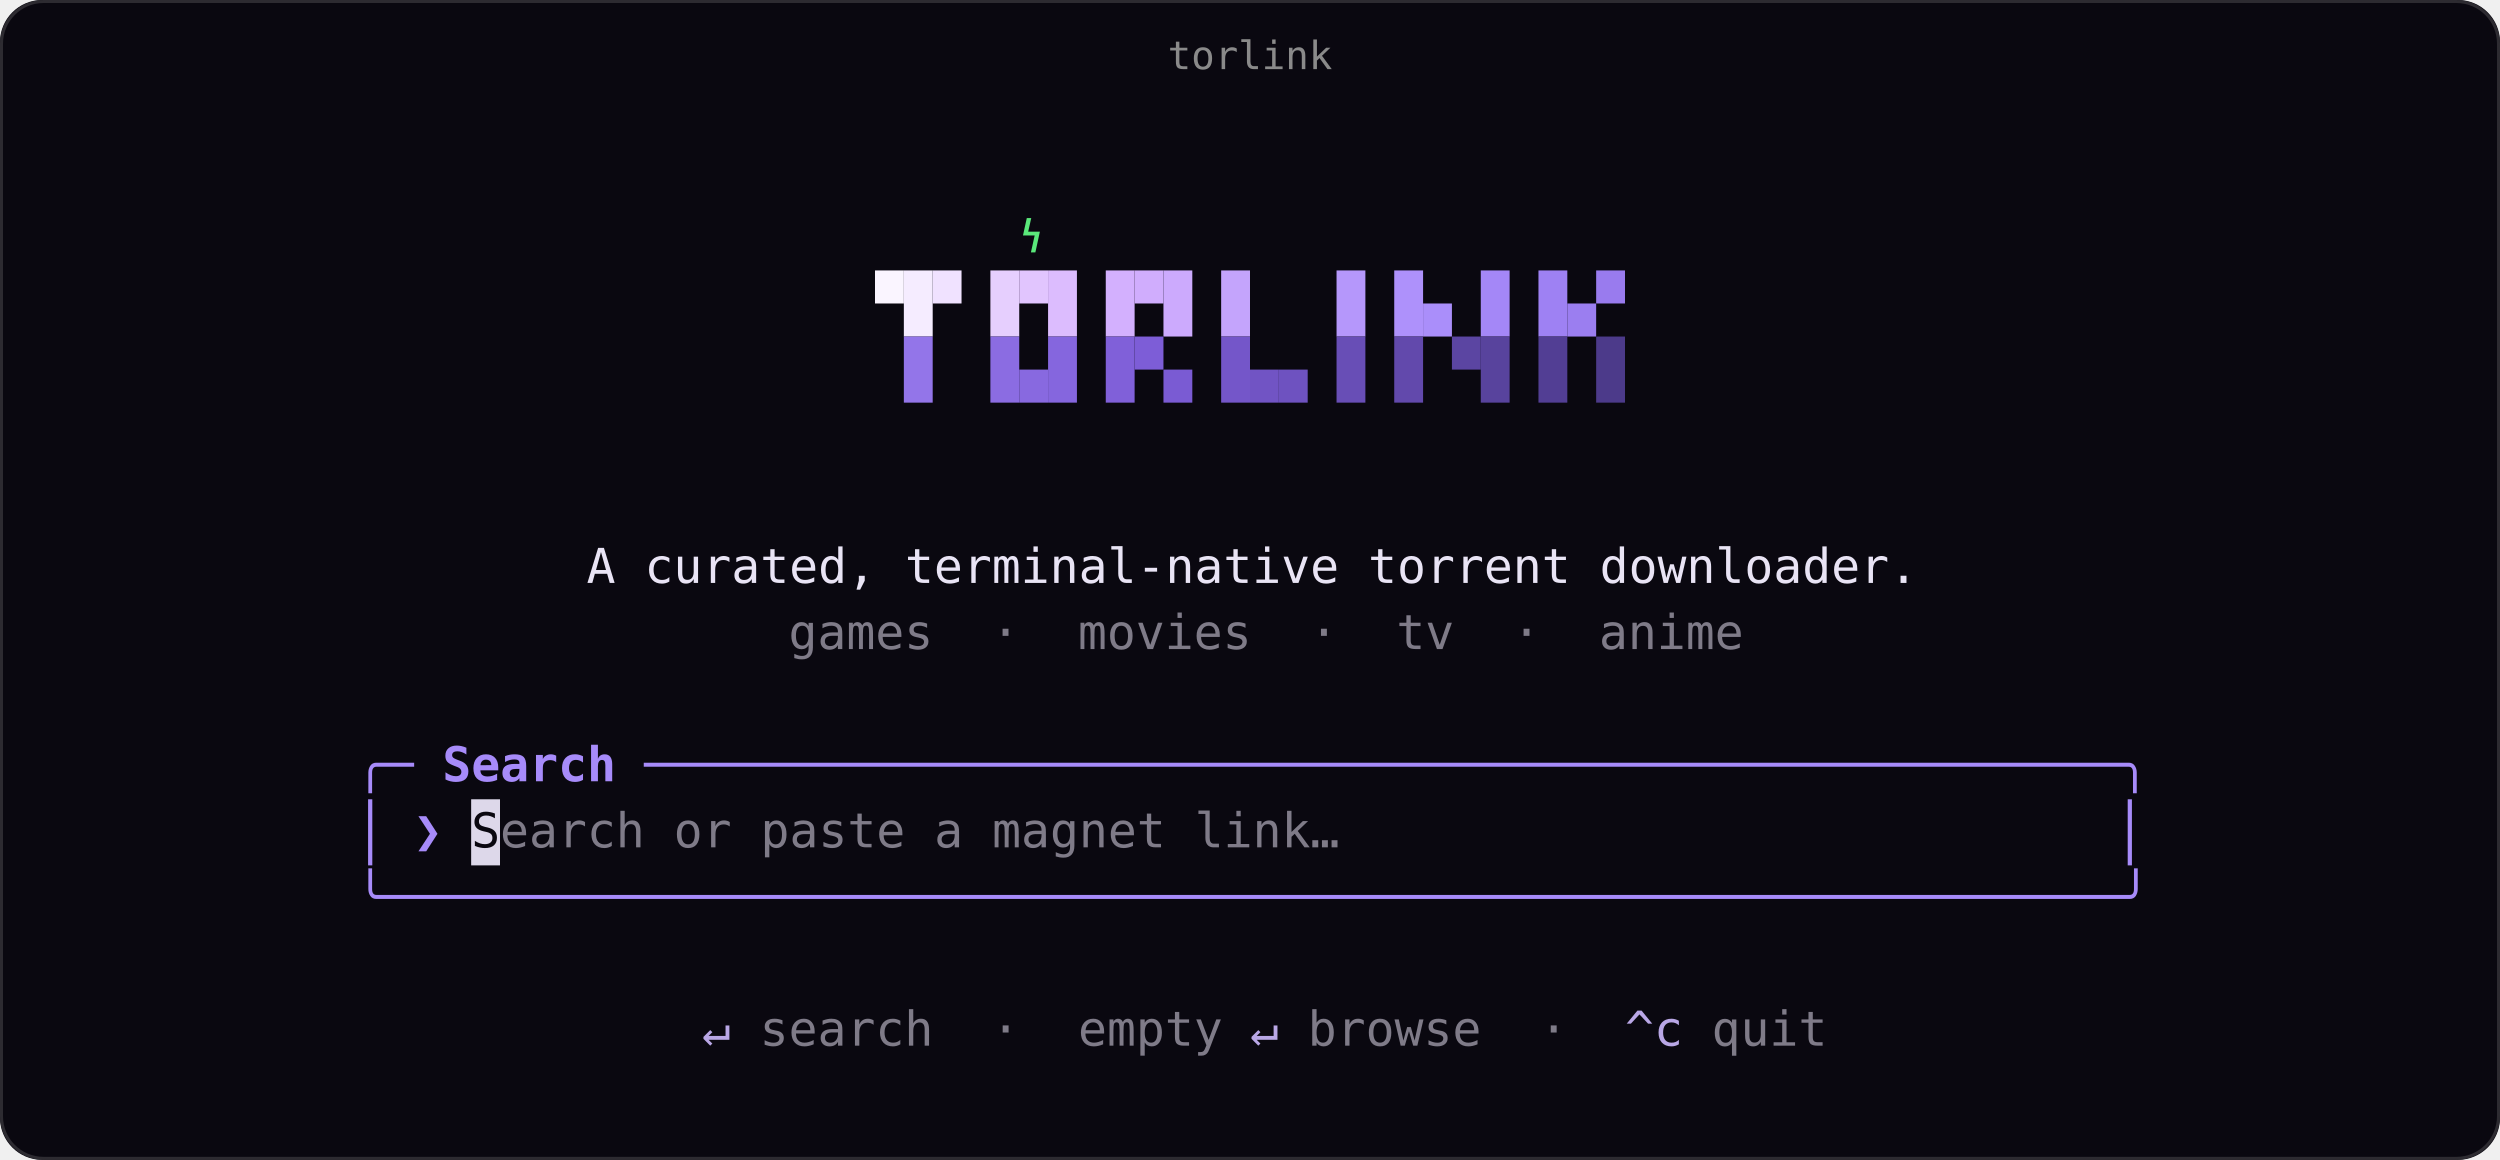
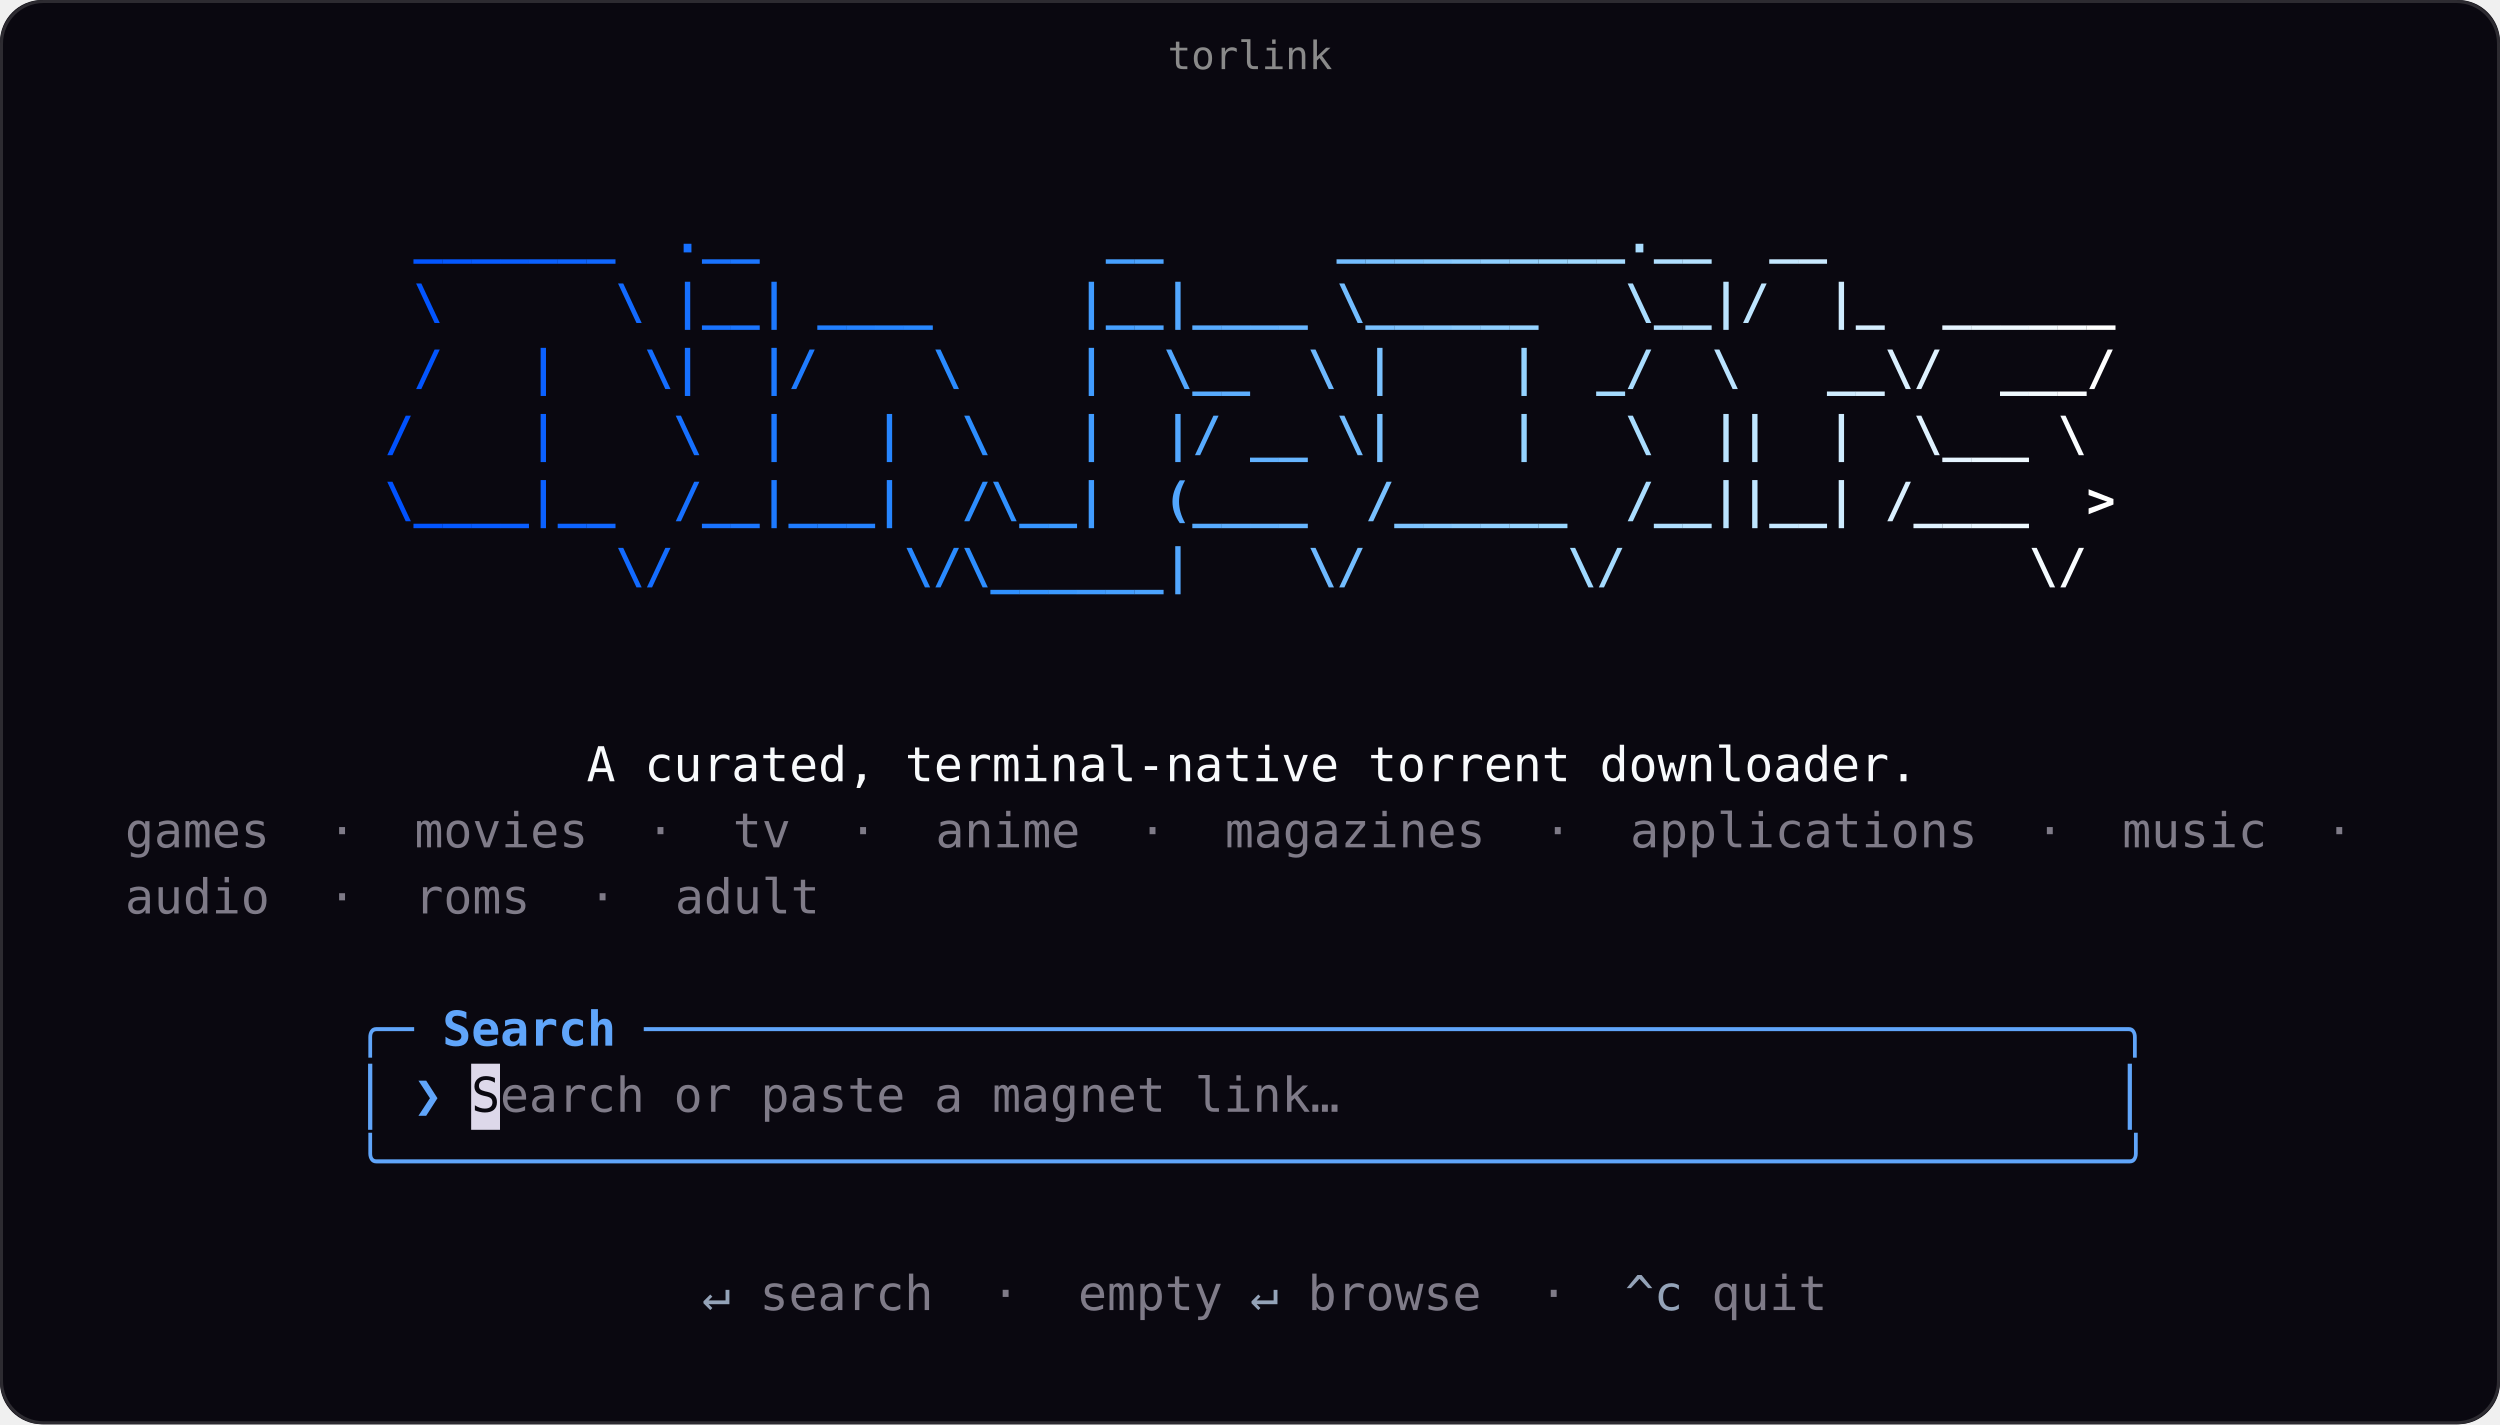
- <svg xmlns="http://www.w3.org/2000/svg" width="832" height="386" viewBox="0 0 832 386" style="max-width: 832px; width: 100%; height: auto;" role="img">
+ <svg xmlns="http://www.w3.org/2000/svg" width="832" height="474" viewBox="0 0 832 474" style="max-width: 832px; width: 100%; height: auto;" role="img">
  <rect width="100%" height="100%" rx="14" fill="#0a0810" />
-   <rect x="0.5" y="0.5" width="831" height="385" rx="14" fill="none" stroke="#2d2b31" stroke-width="1" />
+   <rect x="0.5" y="0.5" width="831" height="473" rx="14" fill="none" stroke="#2d2b31" stroke-width="1" />
  <text x="416" y="23" text-anchor="middle" font-family="ui-monospace, &quot;Cascadia Mono&quot;, &quot;SF Mono&quot;, Menlo, Consolas, &quot;DejaVu Sans Mono&quot;, monospace" font-size="13" fill="#8a8a8a">torlink</text>
  <g font-family="ui-monospace, &quot;Cascadia Mono&quot;, &quot;SF Mono&quot;, Menlo, Consolas, &quot;DejaVu Sans Mono&quot;, monospace" font-size="16" fill="#ddd8ea">
-     <text x="339.2" y="84" textLength="9.6" lengthAdjust="spacingAndGlyphs" xml:space="preserve" fill="#5ae87a" font-weight="600">𐓏</text>
-     <rect x="291.2" y="90" width="9.6" height="11" fill="#faf5ff" />
-     <rect x="300.8" y="90" width="9.6" height="22" fill="#f5ecff" />
-     <rect x="310.4" y="90" width="9.6" height="11" fill="#f0e2ff" />
-     <rect x="329.6" y="90" width="9.6" height="22" fill="#e6cffe" />
-     <rect x="339.2" y="90" width="9.6" height="11" fill="#e1c5fe" />
-     <rect x="348.8" y="90" width="9.6" height="22" fill="#dcbcfe" />
-     <rect x="368" y="90" width="9.6" height="22" fill="#d3b0fe" />
-     <rect x="377.6" y="90" width="9.6" height="11" fill="#d0adfd" />
-     <rect x="387.2" y="90" width="9.6" height="22" fill="#ccaafd" />
-     <rect x="406.4" y="90" width="9.6" height="22" fill="#c4a4fc" />
-     <rect x="444.8" y="90" width="9.6" height="22" fill="#b597fb" />
-     <rect x="464" y="90" width="9.6" height="22" fill="#ae91fb" />
-     <rect x="473.6" y="101" width="9.6" height="11" fill="#aa8efa" />
-     <rect x="492.8" y="90" width="9.6" height="22" fill="#a487f7" />
-     <rect x="512" y="90" width="9.6" height="22" fill="#9e81f3" />
-     <rect x="521.6" y="101" width="9.6" height="11" fill="#9b7ef0" />
-     <rect x="531.2" y="90" width="9.6" height="11" fill="#997bee" />
-     <rect x="300.8" y="112" width="9.6" height="22" fill="#9375e9" />
-     <rect x="329.6" y="112" width="9.6" height="22" fill="#8b6ce2" />
-     <rect x="339.2" y="123" width="9.6" height="11" fill="#8869e0" />
-     <rect x="348.8" y="112" width="9.6" height="22" fill="#8566de" />
-     <rect x="368" y="112" width="9.6" height="22" fill="#8060d9" />
-     <rect x="377.6" y="112" width="9.6" height="11" fill="#7d5dd7" />
-     <rect x="387.2" y="123" width="9.6" height="11" fill="#7a5bd3" />
-     <rect x="406.4" y="112" width="9.6" height="22" fill="#7456c9" />
-     <rect x="416" y="123" width="9.6" height="11" fill="#7154c4" />
-     <rect x="425.6" y="123" width="9.6" height="11" fill="#6e52c0" />
-     <rect x="444.8" y="112" width="9.6" height="22" fill="#684eb6" />
-     <rect x="464" y="112" width="9.6" height="22" fill="#6249ac" />
-     <rect x="483.2" y="112" width="9.6" height="11" fill="#5b45a2" />
-     <rect x="492.8" y="112" width="9.6" height="22" fill="#58439d" />
-     <rect x="512" y="112" width="9.6" height="22" fill="#523e94" />
-     <rect x="531.2" y="112" width="9.6" height="22" fill="#4c3a8a" />
-     <text x="195.2" y="194" textLength="441.6" lengthAdjust="spacingAndGlyphs" xml:space="preserve" fill="#e9e4f5">A curated, terminal-native torrent downloader.</text>
-     <text x="262.4" y="216" textLength="316.8" lengthAdjust="spacingAndGlyphs" xml:space="preserve" fill-opacity="0.55">games  ·  movies  ·  tv  ·  anime</text>
-     <text x="118.4" y="260" textLength="19.2" lengthAdjust="spacingAndGlyphs" xml:space="preserve" fill="#a78bfa">╭─</text>
-     <text x="147.2" y="260" textLength="57.6" lengthAdjust="spacingAndGlyphs" xml:space="preserve" fill="#a78bfa" font-weight="600">Search</text>
-     <text x="214.4" y="260" textLength="499.2" lengthAdjust="spacingAndGlyphs" xml:space="preserve" fill="#a78bfa">───────────────────────────────────────────────────╮</text>
-     <rect x="122.5" y="266" width="1.4" height="22" fill="#a78bfa" />
-     <text x="137.6" y="282" textLength="9.6" lengthAdjust="spacingAndGlyphs" xml:space="preserve" fill="#a78bfa">❯</text>
-     <rect x="156.8" y="266" width="9.6" height="22" fill="#ddd8ea" />
-     <text x="156.8" y="282" textLength="9.6" lengthAdjust="spacingAndGlyphs" xml:space="preserve" fill="#0a0810">S</text>
-     <text x="166.4" y="282" textLength="278.4" lengthAdjust="spacingAndGlyphs" xml:space="preserve" fill-opacity="0.55">earch or paste a magnet link…</text>
-     <rect x="708.1" y="266" width="1.4" height="22" fill="#a78bfa" />
-     <text x="118.4" y="304" textLength="595.2" lengthAdjust="spacingAndGlyphs" xml:space="preserve" fill="#a78bfa">╰────────────────────────────────────────────────────────────╯</text>
-     <text x="233.6" y="348" textLength="9.6" lengthAdjust="spacingAndGlyphs" xml:space="preserve" fill="#b9a7e6">↵</text>
-     <text x="252.8" y="348" textLength="153.6" lengthAdjust="spacingAndGlyphs" xml:space="preserve" fill-opacity="0.55">search  ·  empty</text>
-     <text x="416" y="348" textLength="9.6" lengthAdjust="spacingAndGlyphs" xml:space="preserve" fill="#b9a7e6">↵</text>
-     <text x="435.2" y="348" textLength="86.4" lengthAdjust="spacingAndGlyphs" xml:space="preserve" fill-opacity="0.55">browse  ·</text>
-     <text x="540.8" y="348" textLength="19.2" lengthAdjust="spacingAndGlyphs" xml:space="preserve" fill="#b9a7e6">^c</text>
-     <text x="569.6" y="348" textLength="38.4" lengthAdjust="spacingAndGlyphs" xml:space="preserve" fill-opacity="0.55">quit</text>
+     <text x="137.6" y="84" textLength="9.6" lengthAdjust="spacingAndGlyphs" xml:space="preserve" fill="#0255ff" font-weight="600">_</text>
+     <text x="147.2" y="84" textLength="9.6" lengthAdjust="spacingAndGlyphs" xml:space="preserve" fill="#0458ff" font-weight="600">_</text>
+     <text x="156.8" y="84" textLength="9.6" lengthAdjust="spacingAndGlyphs" xml:space="preserve" fill="#075bff" font-weight="600">_</text>
+     <text x="166.4" y="84" textLength="9.6" lengthAdjust="spacingAndGlyphs" xml:space="preserve" fill="#095eff" font-weight="600">_</text>
+     <text x="176" y="84" textLength="9.6" lengthAdjust="spacingAndGlyphs" xml:space="preserve" fill="#0b61ff" font-weight="600">_</text>
+     <text x="185.6" y="84" textLength="9.6" lengthAdjust="spacingAndGlyphs" xml:space="preserve" fill="#0d64ff" font-weight="600">_</text>
+     <text x="195.2" y="84" textLength="9.6" lengthAdjust="spacingAndGlyphs" xml:space="preserve" fill="#1067ff" font-weight="600">_</text>
+     <text x="224" y="84" textLength="9.6" lengthAdjust="spacingAndGlyphs" xml:space="preserve" fill="#1670ff" font-weight="600">.</text>
+     <text x="233.6" y="84" textLength="9.6" lengthAdjust="spacingAndGlyphs" xml:space="preserve" fill="#1973ff" font-weight="600">_</text>
+     <text x="243.2" y="84" textLength="9.6" lengthAdjust="spacingAndGlyphs" xml:space="preserve" fill="#1b76ff" font-weight="600">_</text>
+     <text x="368" y="84" textLength="9.6" lengthAdjust="spacingAndGlyphs" xml:space="preserve" fill="#46a0ff" font-weight="600">_</text>
+     <text x="377.6" y="84" textLength="9.6" lengthAdjust="spacingAndGlyphs" xml:space="preserve" fill="#4ca4ff" font-weight="600">_</text>
+     <text x="444.8" y="84" textLength="9.6" lengthAdjust="spacingAndGlyphs" xml:space="preserve" fill="#73bdff" font-weight="600">_</text>
+     <text x="454.4" y="84" textLength="9.6" lengthAdjust="spacingAndGlyphs" xml:space="preserve" fill="#79c1ff" font-weight="600">_</text>
+     <text x="464" y="84" textLength="9.6" lengthAdjust="spacingAndGlyphs" xml:space="preserve" fill="#7ec4ff" font-weight="600">_</text>
+     <text x="473.6" y="84" textLength="9.6" lengthAdjust="spacingAndGlyphs" xml:space="preserve" fill="#84c8ff" font-weight="600">_</text>
+     <text x="483.2" y="84" textLength="9.6" lengthAdjust="spacingAndGlyphs" xml:space="preserve" fill="#8accff" font-weight="600">_</text>
+     <text x="492.8" y="84" textLength="9.6" lengthAdjust="spacingAndGlyphs" xml:space="preserve" fill="#8fcfff" font-weight="600">_</text>
+     <text x="502.4" y="84" textLength="9.6" lengthAdjust="spacingAndGlyphs" xml:space="preserve" fill="#95d3ff" font-weight="600">_</text>
+     <text x="512" y="84" textLength="9.6" lengthAdjust="spacingAndGlyphs" xml:space="preserve" fill="#9ad7ff" font-weight="600">_</text>
+     <text x="521.6" y="84" textLength="9.6" lengthAdjust="spacingAndGlyphs" xml:space="preserve" fill="#a0d9ff" font-weight="600">_</text>
+     <text x="531.2" y="84" textLength="9.6" lengthAdjust="spacingAndGlyphs" xml:space="preserve" fill="#a5dbff" font-weight="600">_</text>
+     <text x="540.8" y="84" textLength="9.6" lengthAdjust="spacingAndGlyphs" xml:space="preserve" fill="#aaddff" font-weight="600">.</text>
+     <text x="550.4" y="84" textLength="9.6" lengthAdjust="spacingAndGlyphs" xml:space="preserve" fill="#b0dfff" font-weight="600">_</text>
+     <text x="560" y="84" textLength="9.6" lengthAdjust="spacingAndGlyphs" xml:space="preserve" fill="#b5e1ff" font-weight="600">_</text>
+     <text x="588.8" y="84" textLength="9.6" lengthAdjust="spacingAndGlyphs" xml:space="preserve" fill="#c5e8ff" font-weight="600">_</text>
+     <text x="598.4" y="84" textLength="9.6" lengthAdjust="spacingAndGlyphs" xml:space="preserve" fill="#caeaff" font-weight="600">_</text>
+     <text x="137.6" y="106" textLength="9.6" lengthAdjust="spacingAndGlyphs" xml:space="preserve" fill="#0255ff" font-weight="600">\</text>
+     <text x="204.8" y="106" textLength="9.6" lengthAdjust="spacingAndGlyphs" xml:space="preserve" fill="#126aff" font-weight="600">\</text>
+     <text x="224" y="106" textLength="9.6" lengthAdjust="spacingAndGlyphs" xml:space="preserve" fill="#1670ff" font-weight="600">|</text>
+     <text x="233.6" y="106" textLength="9.6" lengthAdjust="spacingAndGlyphs" xml:space="preserve" fill="#1973ff" font-weight="600">_</text>
+     <text x="243.2" y="106" textLength="9.6" lengthAdjust="spacingAndGlyphs" xml:space="preserve" fill="#1b76ff" font-weight="600">_</text>
+     <text x="252.8" y="106" textLength="9.6" lengthAdjust="spacingAndGlyphs" xml:space="preserve" fill="#1d79ff" font-weight="600">|</text>
+     <text x="272" y="106" textLength="9.6" lengthAdjust="spacingAndGlyphs" xml:space="preserve" fill="#217fff" font-weight="600">_</text>
+     <text x="281.6" y="106" textLength="9.6" lengthAdjust="spacingAndGlyphs" xml:space="preserve" fill="#2482ff" font-weight="600">_</text>
+     <text x="291.2" y="106" textLength="9.6" lengthAdjust="spacingAndGlyphs" xml:space="preserve" fill="#2685ff" font-weight="600">_</text>
+     <text x="300.8" y="106" textLength="9.6" lengthAdjust="spacingAndGlyphs" xml:space="preserve" fill="#2888ff" font-weight="600">_</text>
+     <text x="358.4" y="106" textLength="9.6" lengthAdjust="spacingAndGlyphs" xml:space="preserve" fill="#419cff" font-weight="600">|</text>
+     <text x="368" y="106" textLength="9.6" lengthAdjust="spacingAndGlyphs" xml:space="preserve" fill="#46a0ff" font-weight="600">_</text>
+     <text x="377.6" y="106" textLength="9.6" lengthAdjust="spacingAndGlyphs" xml:space="preserve" fill="#4ca4ff" font-weight="600">_</text>
+     <text x="387.2" y="106" textLength="9.6" lengthAdjust="spacingAndGlyphs" xml:space="preserve" fill="#52a7ff" font-weight="600">|</text>
+     <text x="396.8" y="106" textLength="9.6" lengthAdjust="spacingAndGlyphs" xml:space="preserve" fill="#57abff" font-weight="600">_</text>
+     <text x="406.4" y="106" textLength="9.6" lengthAdjust="spacingAndGlyphs" xml:space="preserve" fill="#5daeff" font-weight="600">_</text>
+     <text x="416" y="106" textLength="9.6" lengthAdjust="spacingAndGlyphs" xml:space="preserve" fill="#62b2ff" font-weight="600">_</text>
+     <text x="425.6" y="106" textLength="9.6" lengthAdjust="spacingAndGlyphs" xml:space="preserve" fill="#68b6ff" font-weight="600">_</text>
+     <text x="444.8" y="106" textLength="9.6" lengthAdjust="spacingAndGlyphs" xml:space="preserve" fill="#73bdff" font-weight="600">\</text>
+     <text x="454.4" y="106" textLength="9.6" lengthAdjust="spacingAndGlyphs" xml:space="preserve" fill="#79c1ff" font-weight="600">_</text>
+     <text x="464" y="106" textLength="9.6" lengthAdjust="spacingAndGlyphs" xml:space="preserve" fill="#7ec4ff" font-weight="600">_</text>
+     <text x="473.6" y="106" textLength="9.6" lengthAdjust="spacingAndGlyphs" xml:space="preserve" fill="#84c8ff" font-weight="600">_</text>
+     <text x="483.2" y="106" textLength="9.6" lengthAdjust="spacingAndGlyphs" xml:space="preserve" fill="#8accff" font-weight="600">_</text>
+     <text x="492.8" y="106" textLength="9.6" lengthAdjust="spacingAndGlyphs" xml:space="preserve" fill="#8fcfff" font-weight="600">_</text>
+     <text x="502.4" y="106" textLength="9.6" lengthAdjust="spacingAndGlyphs" xml:space="preserve" fill="#95d3ff" font-weight="600">_</text>
+     <text x="540.8" y="106" textLength="9.6" lengthAdjust="spacingAndGlyphs" xml:space="preserve" fill="#aaddff" font-weight="600">\</text>
+     <text x="550.4" y="106" textLength="9.6" lengthAdjust="spacingAndGlyphs" xml:space="preserve" fill="#b0dfff" font-weight="600">_</text>
+     <text x="560" y="106" textLength="9.6" lengthAdjust="spacingAndGlyphs" xml:space="preserve" fill="#b5e1ff" font-weight="600">_</text>
+     <text x="569.6" y="106" textLength="9.6" lengthAdjust="spacingAndGlyphs" xml:space="preserve" fill="#bae3ff" font-weight="600">|</text>
+     <text x="579.2" y="106" textLength="9.6" lengthAdjust="spacingAndGlyphs" xml:space="preserve" fill="#bfe6ff" font-weight="600">/</text>
+     <text x="608" y="106" textLength="9.6" lengthAdjust="spacingAndGlyphs" xml:space="preserve" fill="#cfecff" font-weight="600">|</text>
+     <text x="617.6" y="106" textLength="9.6" lengthAdjust="spacingAndGlyphs" xml:space="preserve" fill="#d5eeff" font-weight="600">_</text>
+     <text x="646.4" y="106" textLength="9.6" lengthAdjust="spacingAndGlyphs" xml:space="preserve" fill="#e5f4ff" font-weight="600">_</text>
+     <text x="656" y="106" textLength="9.6" lengthAdjust="spacingAndGlyphs" xml:space="preserve" fill="#eaf7ff" font-weight="600">_</text>
+     <text x="665.6" y="106" textLength="9.6" lengthAdjust="spacingAndGlyphs" xml:space="preserve" fill="#eff9ff" font-weight="600">_</text>
+     <text x="675.2" y="106" textLength="9.6" lengthAdjust="spacingAndGlyphs" xml:space="preserve" fill="#f4fbff" font-weight="600">_</text>
+     <text x="684.8" y="106" textLength="9.6" lengthAdjust="spacingAndGlyphs" xml:space="preserve" fill="#fafdff" font-weight="600">_</text>
+     <text x="694.4" y="106" textLength="9.6" lengthAdjust="spacingAndGlyphs" xml:space="preserve" fill="#ffffff" font-weight="600">_</text>
+     <text x="137.6" y="128" textLength="9.6" lengthAdjust="spacingAndGlyphs" xml:space="preserve" fill="#0255ff" font-weight="600">/</text>
+     <text x="176" y="128" textLength="9.6" lengthAdjust="spacingAndGlyphs" xml:space="preserve" fill="#0b61ff" font-weight="600">|</text>
+     <text x="214.4" y="128" textLength="9.6" lengthAdjust="spacingAndGlyphs" xml:space="preserve" fill="#146dff" font-weight="600">\</text>
+     <text x="224" y="128" textLength="9.6" lengthAdjust="spacingAndGlyphs" xml:space="preserve" fill="#1670ff" font-weight="600">|</text>
+     <text x="252.8" y="128" textLength="9.6" lengthAdjust="spacingAndGlyphs" xml:space="preserve" fill="#1d79ff" font-weight="600">|</text>
+     <text x="262.4" y="128" textLength="9.6" lengthAdjust="spacingAndGlyphs" xml:space="preserve" fill="#1f7cff" font-weight="600">/</text>
+     <text x="310.4" y="128" textLength="9.6" lengthAdjust="spacingAndGlyphs" xml:space="preserve" fill="#2a8bff" font-weight="600">\</text>
+     <text x="358.4" y="128" textLength="9.6" lengthAdjust="spacingAndGlyphs" xml:space="preserve" fill="#419cff" font-weight="600">|</text>
+     <text x="387.2" y="128" textLength="9.6" lengthAdjust="spacingAndGlyphs" xml:space="preserve" fill="#52a7ff" font-weight="600">\</text>
+     <text x="396.8" y="128" textLength="9.6" lengthAdjust="spacingAndGlyphs" xml:space="preserve" fill="#57abff" font-weight="600">_</text>
+     <text x="406.4" y="128" textLength="9.6" lengthAdjust="spacingAndGlyphs" xml:space="preserve" fill="#5daeff" font-weight="600">_</text>
+     <text x="435.2" y="128" textLength="9.6" lengthAdjust="spacingAndGlyphs" xml:space="preserve" fill="#6eb9ff" font-weight="600">\</text>
+     <text x="454.4" y="128" textLength="9.6" lengthAdjust="spacingAndGlyphs" xml:space="preserve" fill="#79c1ff" font-weight="600">|</text>
+     <text x="502.4" y="128" textLength="9.6" lengthAdjust="spacingAndGlyphs" xml:space="preserve" fill="#95d3ff" font-weight="600">|</text>
+     <text x="531.2" y="128" textLength="9.6" lengthAdjust="spacingAndGlyphs" xml:space="preserve" fill="#a5dbff" font-weight="600">_</text>
+     <text x="540.8" y="128" textLength="9.6" lengthAdjust="spacingAndGlyphs" xml:space="preserve" fill="#aaddff" font-weight="600">/</text>
+     <text x="569.6" y="128" textLength="9.6" lengthAdjust="spacingAndGlyphs" xml:space="preserve" fill="#bae3ff" font-weight="600">\</text>
+     <text x="608" y="128" textLength="9.6" lengthAdjust="spacingAndGlyphs" xml:space="preserve" fill="#cfecff" font-weight="600">_</text>
+     <text x="617.6" y="128" textLength="9.6" lengthAdjust="spacingAndGlyphs" xml:space="preserve" fill="#d5eeff" font-weight="600">_</text>
+     <text x="627.2" y="128" textLength="9.6" lengthAdjust="spacingAndGlyphs" xml:space="preserve" fill="#daf0ff" font-weight="600">\</text>
+     <text x="636.8" y="128" textLength="9.6" lengthAdjust="spacingAndGlyphs" xml:space="preserve" fill="#dff2ff" font-weight="600">/</text>
+     <text x="665.6" y="128" textLength="9.6" lengthAdjust="spacingAndGlyphs" xml:space="preserve" fill="#eff9ff" font-weight="600">_</text>
+     <text x="675.2" y="128" textLength="9.6" lengthAdjust="spacingAndGlyphs" xml:space="preserve" fill="#f4fbff" font-weight="600">_</text>
+     <text x="684.8" y="128" textLength="9.6" lengthAdjust="spacingAndGlyphs" xml:space="preserve" fill="#fafdff" font-weight="600">_</text>
+     <text x="694.4" y="128" textLength="9.6" lengthAdjust="spacingAndGlyphs" xml:space="preserve" fill="#ffffff" font-weight="600">/</text>
+     <text x="128" y="150" textLength="9.6" lengthAdjust="spacingAndGlyphs" xml:space="preserve" fill="#0052ff" font-weight="600">/</text>
+     <text x="176" y="150" textLength="9.6" lengthAdjust="spacingAndGlyphs" xml:space="preserve" fill="#0b61ff" font-weight="600">|</text>
+     <text x="224" y="150" textLength="9.6" lengthAdjust="spacingAndGlyphs" xml:space="preserve" fill="#1670ff" font-weight="600">\</text>
+     <text x="252.8" y="150" textLength="9.6" lengthAdjust="spacingAndGlyphs" xml:space="preserve" fill="#1d79ff" font-weight="600">|</text>
+     <text x="291.2" y="150" textLength="9.6" lengthAdjust="spacingAndGlyphs" xml:space="preserve" fill="#2685ff" font-weight="600">|</text>
+     <text x="320" y="150" textLength="9.6" lengthAdjust="spacingAndGlyphs" xml:space="preserve" fill="#2d8eff" font-weight="600">\</text>
+     <text x="358.4" y="150" textLength="9.6" lengthAdjust="spacingAndGlyphs" xml:space="preserve" fill="#419cff" font-weight="600">|</text>
+     <text x="387.2" y="150" textLength="9.6" lengthAdjust="spacingAndGlyphs" xml:space="preserve" fill="#52a7ff" font-weight="600">|</text>
+     <text x="396.8" y="150" textLength="9.6" lengthAdjust="spacingAndGlyphs" xml:space="preserve" fill="#57abff" font-weight="600">/</text>
+     <text x="416" y="150" textLength="9.6" lengthAdjust="spacingAndGlyphs" xml:space="preserve" fill="#62b2ff" font-weight="600">_</text>
+     <text x="425.6" y="150" textLength="9.6" lengthAdjust="spacingAndGlyphs" xml:space="preserve" fill="#68b6ff" font-weight="600">_</text>
+     <text x="444.8" y="150" textLength="9.6" lengthAdjust="spacingAndGlyphs" xml:space="preserve" fill="#73bdff" font-weight="600">\</text>
+     <text x="454.4" y="150" textLength="9.6" lengthAdjust="spacingAndGlyphs" xml:space="preserve" fill="#79c1ff" font-weight="600">|</text>
+     <text x="502.4" y="150" textLength="9.6" lengthAdjust="spacingAndGlyphs" xml:space="preserve" fill="#95d3ff" font-weight="600">|</text>
+     <text x="540.8" y="150" textLength="9.6" lengthAdjust="spacingAndGlyphs" xml:space="preserve" fill="#aaddff" font-weight="600">\</text>
+     <text x="569.6" y="150" textLength="9.6" lengthAdjust="spacingAndGlyphs" xml:space="preserve" fill="#bae3ff" font-weight="600">|</text>
+     <text x="579.2" y="150" textLength="9.6" lengthAdjust="spacingAndGlyphs" xml:space="preserve" fill="#bfe6ff" font-weight="600">|</text>
+     <text x="608" y="150" textLength="9.6" lengthAdjust="spacingAndGlyphs" xml:space="preserve" fill="#cfecff" font-weight="600">|</text>
+     <text x="636.8" y="150" textLength="9.6" lengthAdjust="spacingAndGlyphs" xml:space="preserve" fill="#dff2ff" font-weight="600">\</text>
+     <text x="646.4" y="150" textLength="9.6" lengthAdjust="spacingAndGlyphs" xml:space="preserve" fill="#e5f4ff" font-weight="600">_</text>
+     <text x="656" y="150" textLength="9.6" lengthAdjust="spacingAndGlyphs" xml:space="preserve" fill="#eaf7ff" font-weight="600">_</text>
+     <text x="665.6" y="150" textLength="9.6" lengthAdjust="spacingAndGlyphs" xml:space="preserve" fill="#eff9ff" font-weight="600">_</text>
+     <text x="684.8" y="150" textLength="9.6" lengthAdjust="spacingAndGlyphs" xml:space="preserve" fill="#fafdff" font-weight="600">\</text>
+     <text x="128" y="172" textLength="9.6" lengthAdjust="spacingAndGlyphs" xml:space="preserve" fill="#0052ff" font-weight="600">\</text>
+     <text x="137.6" y="172" textLength="9.6" lengthAdjust="spacingAndGlyphs" xml:space="preserve" fill="#0255ff" font-weight="600">_</text>
+     <text x="147.2" y="172" textLength="9.6" lengthAdjust="spacingAndGlyphs" xml:space="preserve" fill="#0458ff" font-weight="600">_</text>
+     <text x="156.8" y="172" textLength="9.6" lengthAdjust="spacingAndGlyphs" xml:space="preserve" fill="#075bff" font-weight="600">_</text>
+     <text x="166.4" y="172" textLength="9.6" lengthAdjust="spacingAndGlyphs" xml:space="preserve" fill="#095eff" font-weight="600">_</text>
+     <text x="176" y="172" textLength="9.6" lengthAdjust="spacingAndGlyphs" xml:space="preserve" fill="#0b61ff" font-weight="600">|</text>
+     <text x="185.6" y="172" textLength="9.6" lengthAdjust="spacingAndGlyphs" xml:space="preserve" fill="#0d64ff" font-weight="600">_</text>
+     <text x="195.2" y="172" textLength="9.6" lengthAdjust="spacingAndGlyphs" xml:space="preserve" fill="#1067ff" font-weight="600">_</text>
+     <text x="224" y="172" textLength="9.6" lengthAdjust="spacingAndGlyphs" xml:space="preserve" fill="#1670ff" font-weight="600">/</text>
+     <text x="233.6" y="172" textLength="9.6" lengthAdjust="spacingAndGlyphs" xml:space="preserve" fill="#1973ff" font-weight="600">_</text>
+     <text x="243.2" y="172" textLength="9.6" lengthAdjust="spacingAndGlyphs" xml:space="preserve" fill="#1b76ff" font-weight="600">_</text>
+     <text x="252.8" y="172" textLength="9.6" lengthAdjust="spacingAndGlyphs" xml:space="preserve" fill="#1d79ff" font-weight="600">|</text>
+     <text x="262.4" y="172" textLength="9.6" lengthAdjust="spacingAndGlyphs" xml:space="preserve" fill="#1f7cff" font-weight="600">_</text>
+     <text x="272" y="172" textLength="9.6" lengthAdjust="spacingAndGlyphs" xml:space="preserve" fill="#217fff" font-weight="600">_</text>
+     <text x="281.6" y="172" textLength="9.6" lengthAdjust="spacingAndGlyphs" xml:space="preserve" fill="#2482ff" font-weight="600">_</text>
+     <text x="291.2" y="172" textLength="9.6" lengthAdjust="spacingAndGlyphs" xml:space="preserve" fill="#2685ff" font-weight="600">|</text>
+     <text x="320" y="172" textLength="9.6" lengthAdjust="spacingAndGlyphs" xml:space="preserve" fill="#2d8eff" font-weight="600">/</text>
+     <text x="329.6" y="172" textLength="9.6" lengthAdjust="spacingAndGlyphs" xml:space="preserve" fill="#3091ff" font-weight="600">\</text>
+     <text x="339.2" y="172" textLength="9.6" lengthAdjust="spacingAndGlyphs" xml:space="preserve" fill="#3695ff" font-weight="600">_</text>
+     <text x="348.8" y="172" textLength="9.6" lengthAdjust="spacingAndGlyphs" xml:space="preserve" fill="#3b99ff" font-weight="600">_</text>
+     <text x="358.4" y="172" textLength="9.6" lengthAdjust="spacingAndGlyphs" xml:space="preserve" fill="#419cff" font-weight="600">|</text>
+     <text x="387.2" y="172" textLength="9.6" lengthAdjust="spacingAndGlyphs" xml:space="preserve" fill="#52a7ff" font-weight="600">(</text>
+     <text x="396.8" y="172" textLength="9.6" lengthAdjust="spacingAndGlyphs" xml:space="preserve" fill="#57abff" font-weight="600">_</text>
+     <text x="406.4" y="172" textLength="9.6" lengthAdjust="spacingAndGlyphs" xml:space="preserve" fill="#5daeff" font-weight="600">_</text>
+     <text x="416" y="172" textLength="9.6" lengthAdjust="spacingAndGlyphs" xml:space="preserve" fill="#62b2ff" font-weight="600">_</text>
+     <text x="425.6" y="172" textLength="9.6" lengthAdjust="spacingAndGlyphs" xml:space="preserve" fill="#68b6ff" font-weight="600">_</text>
+     <text x="454.4" y="172" textLength="9.6" lengthAdjust="spacingAndGlyphs" xml:space="preserve" fill="#79c1ff" font-weight="600">/</text>
+     <text x="464" y="172" textLength="9.6" lengthAdjust="spacingAndGlyphs" xml:space="preserve" fill="#7ec4ff" font-weight="600">_</text>
+     <text x="473.6" y="172" textLength="9.6" lengthAdjust="spacingAndGlyphs" xml:space="preserve" fill="#84c8ff" font-weight="600">_</text>
+     <text x="483.2" y="172" textLength="9.6" lengthAdjust="spacingAndGlyphs" xml:space="preserve" fill="#8accff" font-weight="600">_</text>
+     <text x="492.8" y="172" textLength="9.6" lengthAdjust="spacingAndGlyphs" xml:space="preserve" fill="#8fcfff" font-weight="600">_</text>
+     <text x="502.4" y="172" textLength="9.6" lengthAdjust="spacingAndGlyphs" xml:space="preserve" fill="#95d3ff" font-weight="600">_</text>
+     <text x="512" y="172" textLength="9.6" lengthAdjust="spacingAndGlyphs" xml:space="preserve" fill="#9ad7ff" font-weight="600">_</text>
+     <text x="540.8" y="172" textLength="9.6" lengthAdjust="spacingAndGlyphs" xml:space="preserve" fill="#aaddff" font-weight="600">/</text>
+     <text x="550.4" y="172" textLength="9.6" lengthAdjust="spacingAndGlyphs" xml:space="preserve" fill="#b0dfff" font-weight="600">_</text>
+     <text x="560" y="172" textLength="9.6" lengthAdjust="spacingAndGlyphs" xml:space="preserve" fill="#b5e1ff" font-weight="600">_</text>
+     <text x="569.6" y="172" textLength="9.6" lengthAdjust="spacingAndGlyphs" xml:space="preserve" fill="#bae3ff" font-weight="600">|</text>
+     <text x="579.2" y="172" textLength="9.6" lengthAdjust="spacingAndGlyphs" xml:space="preserve" fill="#bfe6ff" font-weight="600">|</text>
+     <text x="588.8" y="172" textLength="9.6" lengthAdjust="spacingAndGlyphs" xml:space="preserve" fill="#c5e8ff" font-weight="600">_</text>
+     <text x="598.4" y="172" textLength="9.6" lengthAdjust="spacingAndGlyphs" xml:space="preserve" fill="#caeaff" font-weight="600">_</text>
+     <text x="608" y="172" textLength="9.6" lengthAdjust="spacingAndGlyphs" xml:space="preserve" fill="#cfecff" font-weight="600">|</text>
+     <text x="627.2" y="172" textLength="9.6" lengthAdjust="spacingAndGlyphs" xml:space="preserve" fill="#daf0ff" font-weight="600">/</text>
+     <text x="636.8" y="172" textLength="9.6" lengthAdjust="spacingAndGlyphs" xml:space="preserve" fill="#dff2ff" font-weight="600">_</text>
+     <text x="646.4" y="172" textLength="9.6" lengthAdjust="spacingAndGlyphs" xml:space="preserve" fill="#e5f4ff" font-weight="600">_</text>
+     <text x="656" y="172" textLength="9.6" lengthAdjust="spacingAndGlyphs" xml:space="preserve" fill="#eaf7ff" font-weight="600">_</text>
+     <text x="665.6" y="172" textLength="9.6" lengthAdjust="spacingAndGlyphs" xml:space="preserve" fill="#eff9ff" font-weight="600">_</text>
+     <text x="694.4" y="172" textLength="9.6" lengthAdjust="spacingAndGlyphs" xml:space="preserve" fill="#ffffff" font-weight="600">&gt;</text>
+     <text x="204.8" y="194" textLength="9.6" lengthAdjust="spacingAndGlyphs" xml:space="preserve" fill="#126aff" font-weight="600">\</text>
+     <text x="214.4" y="194" textLength="9.6" lengthAdjust="spacingAndGlyphs" xml:space="preserve" fill="#146dff" font-weight="600">/</text>
+     <text x="300.8" y="194" textLength="9.6" lengthAdjust="spacingAndGlyphs" xml:space="preserve" fill="#2888ff" font-weight="600">\</text>
+     <text x="310.4" y="194" textLength="9.6" lengthAdjust="spacingAndGlyphs" xml:space="preserve" fill="#2a8bff" font-weight="600">/</text>
+     <text x="320" y="194" textLength="9.6" lengthAdjust="spacingAndGlyphs" xml:space="preserve" fill="#2d8eff" font-weight="600">\</text>
+     <text x="329.6" y="194" textLength="9.6" lengthAdjust="spacingAndGlyphs" xml:space="preserve" fill="#3091ff" font-weight="600">_</text>
+     <text x="339.2" y="194" textLength="9.6" lengthAdjust="spacingAndGlyphs" xml:space="preserve" fill="#3695ff" font-weight="600">_</text>
+     <text x="348.8" y="194" textLength="9.6" lengthAdjust="spacingAndGlyphs" xml:space="preserve" fill="#3b99ff" font-weight="600">_</text>
+     <text x="358.4" y="194" textLength="9.6" lengthAdjust="spacingAndGlyphs" xml:space="preserve" fill="#419cff" font-weight="600">_</text>
+     <text x="368" y="194" textLength="9.6" lengthAdjust="spacingAndGlyphs" xml:space="preserve" fill="#46a0ff" font-weight="600">_</text>
+     <text x="377.6" y="194" textLength="9.6" lengthAdjust="spacingAndGlyphs" xml:space="preserve" fill="#4ca4ff" font-weight="600">_</text>
+     <text x="387.2" y="194" textLength="9.6" lengthAdjust="spacingAndGlyphs" xml:space="preserve" fill="#52a7ff" font-weight="600">|</text>
+     <text x="435.2" y="194" textLength="9.6" lengthAdjust="spacingAndGlyphs" xml:space="preserve" fill="#6eb9ff" font-weight="600">\</text>
+     <text x="444.8" y="194" textLength="9.6" lengthAdjust="spacingAndGlyphs" xml:space="preserve" fill="#73bdff" font-weight="600">/</text>
+     <text x="521.6" y="194" textLength="9.6" lengthAdjust="spacingAndGlyphs" xml:space="preserve" fill="#a0d9ff" font-weight="600">\</text>
+     <text x="531.2" y="194" textLength="9.6" lengthAdjust="spacingAndGlyphs" xml:space="preserve" fill="#a5dbff" font-weight="600">/</text>
+     <text x="675.2" y="194" textLength="9.6" lengthAdjust="spacingAndGlyphs" xml:space="preserve" fill="#f4fbff" font-weight="600">\</text>
+     <text x="684.8" y="194" textLength="9.6" lengthAdjust="spacingAndGlyphs" xml:space="preserve" fill="#fafdff" font-weight="600">/</text>
+     <text x="195.2" y="260" textLength="441.6" lengthAdjust="spacingAndGlyphs" xml:space="preserve" fill="#f8fafc">A curated, terminal-native torrent downloader.</text>
+     <text x="41.6" y="282" textLength="739.2" lengthAdjust="spacingAndGlyphs" xml:space="preserve" fill-opacity="0.55">games  ·  movies  ·  tv  ·  anime  ·  magazines  ·  applications  ·  music  ·</text>
+     <text x="41.6" y="304" textLength="230.4" lengthAdjust="spacingAndGlyphs" xml:space="preserve" fill-opacity="0.55">audio  ·  roms  ·  adult</text>
+     <text x="118.4" y="348" textLength="19.2" lengthAdjust="spacingAndGlyphs" xml:space="preserve" fill="#60a5fa">╭─</text>
+     <text x="147.2" y="348" textLength="57.6" lengthAdjust="spacingAndGlyphs" xml:space="preserve" fill="#60a5fa" font-weight="600">Search</text>
+     <text x="214.4" y="348" textLength="499.2" lengthAdjust="spacingAndGlyphs" xml:space="preserve" fill="#60a5fa">───────────────────────────────────────────────────╮</text>
+     <rect x="122.5" y="354" width="1.4" height="22" fill="#60a5fa" />
+     <text x="137.6" y="370" textLength="9.6" lengthAdjust="spacingAndGlyphs" xml:space="preserve" fill="#60a5fa">❯</text>
+     <rect x="156.8" y="354" width="9.6" height="22" fill="#ddd8ea" />
+     <text x="156.8" y="370" textLength="9.6" lengthAdjust="spacingAndGlyphs" xml:space="preserve" fill="#0a0810">S</text>
+     <text x="166.4" y="370" textLength="278.4" lengthAdjust="spacingAndGlyphs" xml:space="preserve" fill-opacity="0.55">earch or paste a magnet link…</text>
+     <rect x="708.1" y="354" width="1.4" height="22" fill="#60a5fa" />
+     <text x="118.4" y="392" textLength="595.2" lengthAdjust="spacingAndGlyphs" xml:space="preserve" fill="#60a5fa">╰────────────────────────────────────────────────────────────╯</text>
+     <text x="233.6" y="436" textLength="9.6" lengthAdjust="spacingAndGlyphs" xml:space="preserve" fill="#94a3b8">↵</text>
+     <text x="252.8" y="436" textLength="153.6" lengthAdjust="spacingAndGlyphs" xml:space="preserve" fill-opacity="0.55">search  ·  empty</text>
+     <text x="416" y="436" textLength="9.6" lengthAdjust="spacingAndGlyphs" xml:space="preserve" fill="#94a3b8">↵</text>
+     <text x="435.2" y="436" textLength="86.4" lengthAdjust="spacingAndGlyphs" xml:space="preserve" fill-opacity="0.55">browse  ·</text>
+     <text x="540.8" y="436" textLength="19.2" lengthAdjust="spacingAndGlyphs" xml:space="preserve" fill="#94a3b8">^c</text>
+     <text x="569.6" y="436" textLength="38.4" lengthAdjust="spacingAndGlyphs" xml:space="preserve" fill-opacity="0.55">quit</text>
  </g>
</svg>
